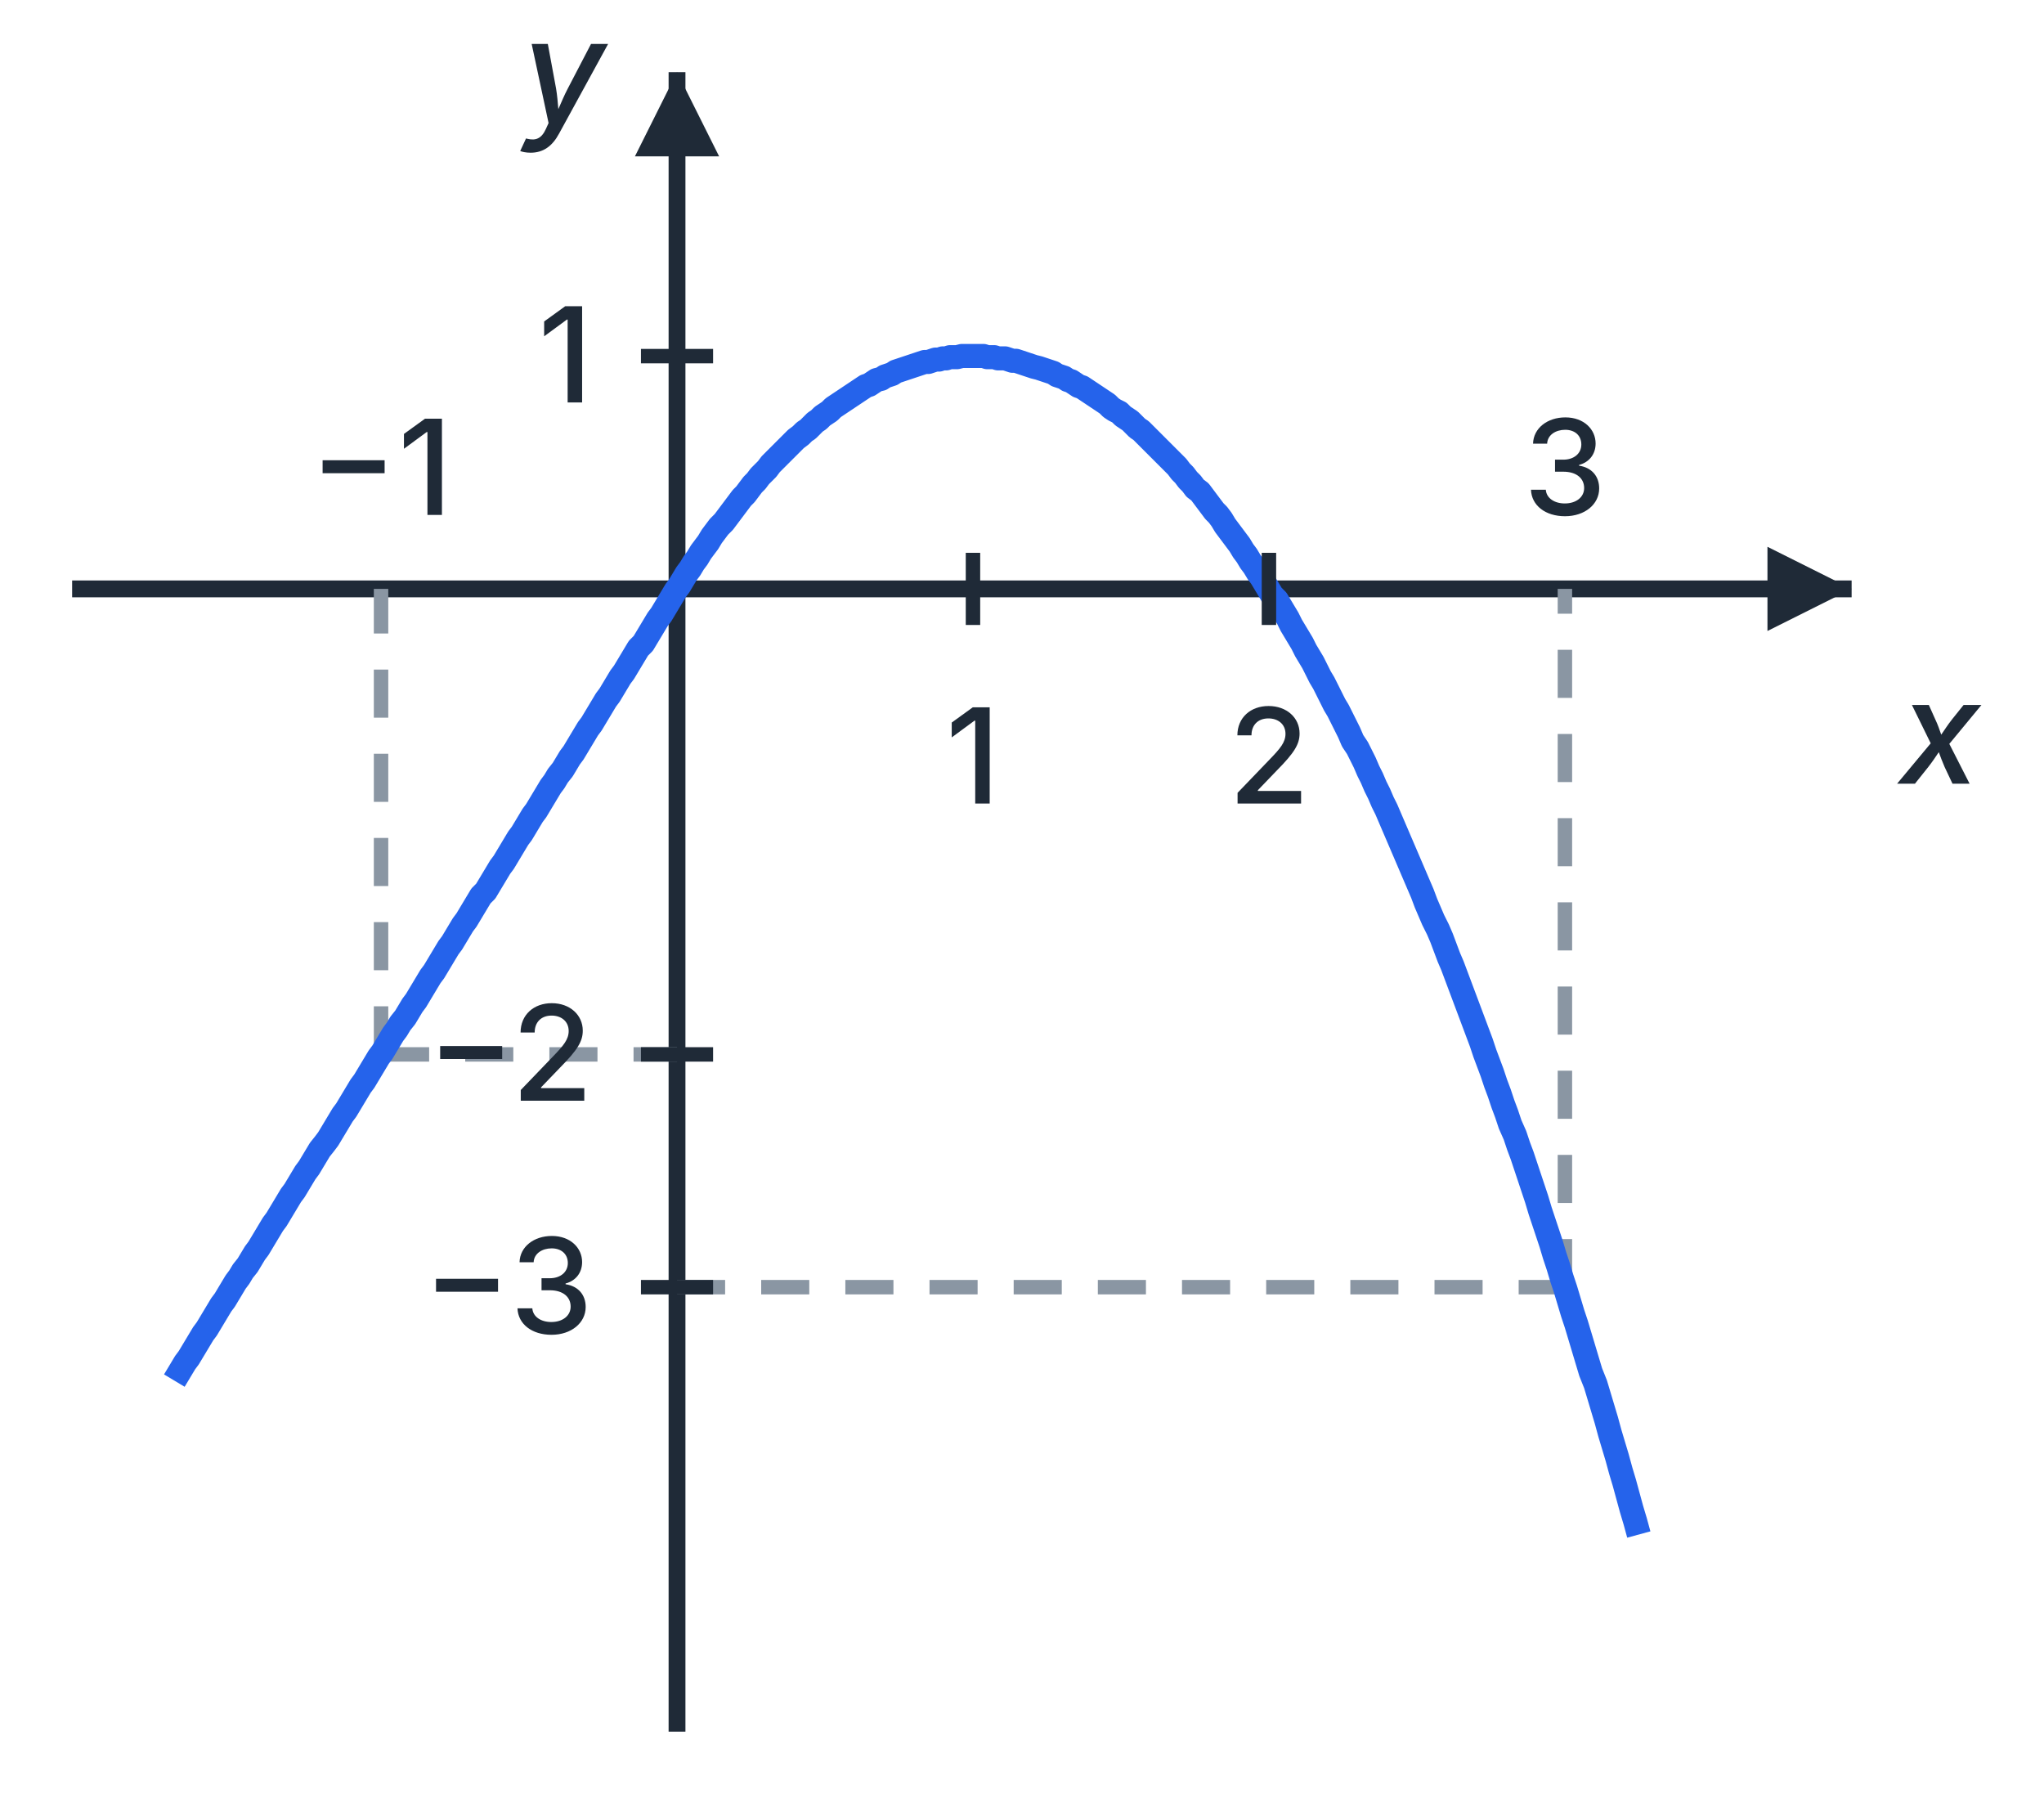
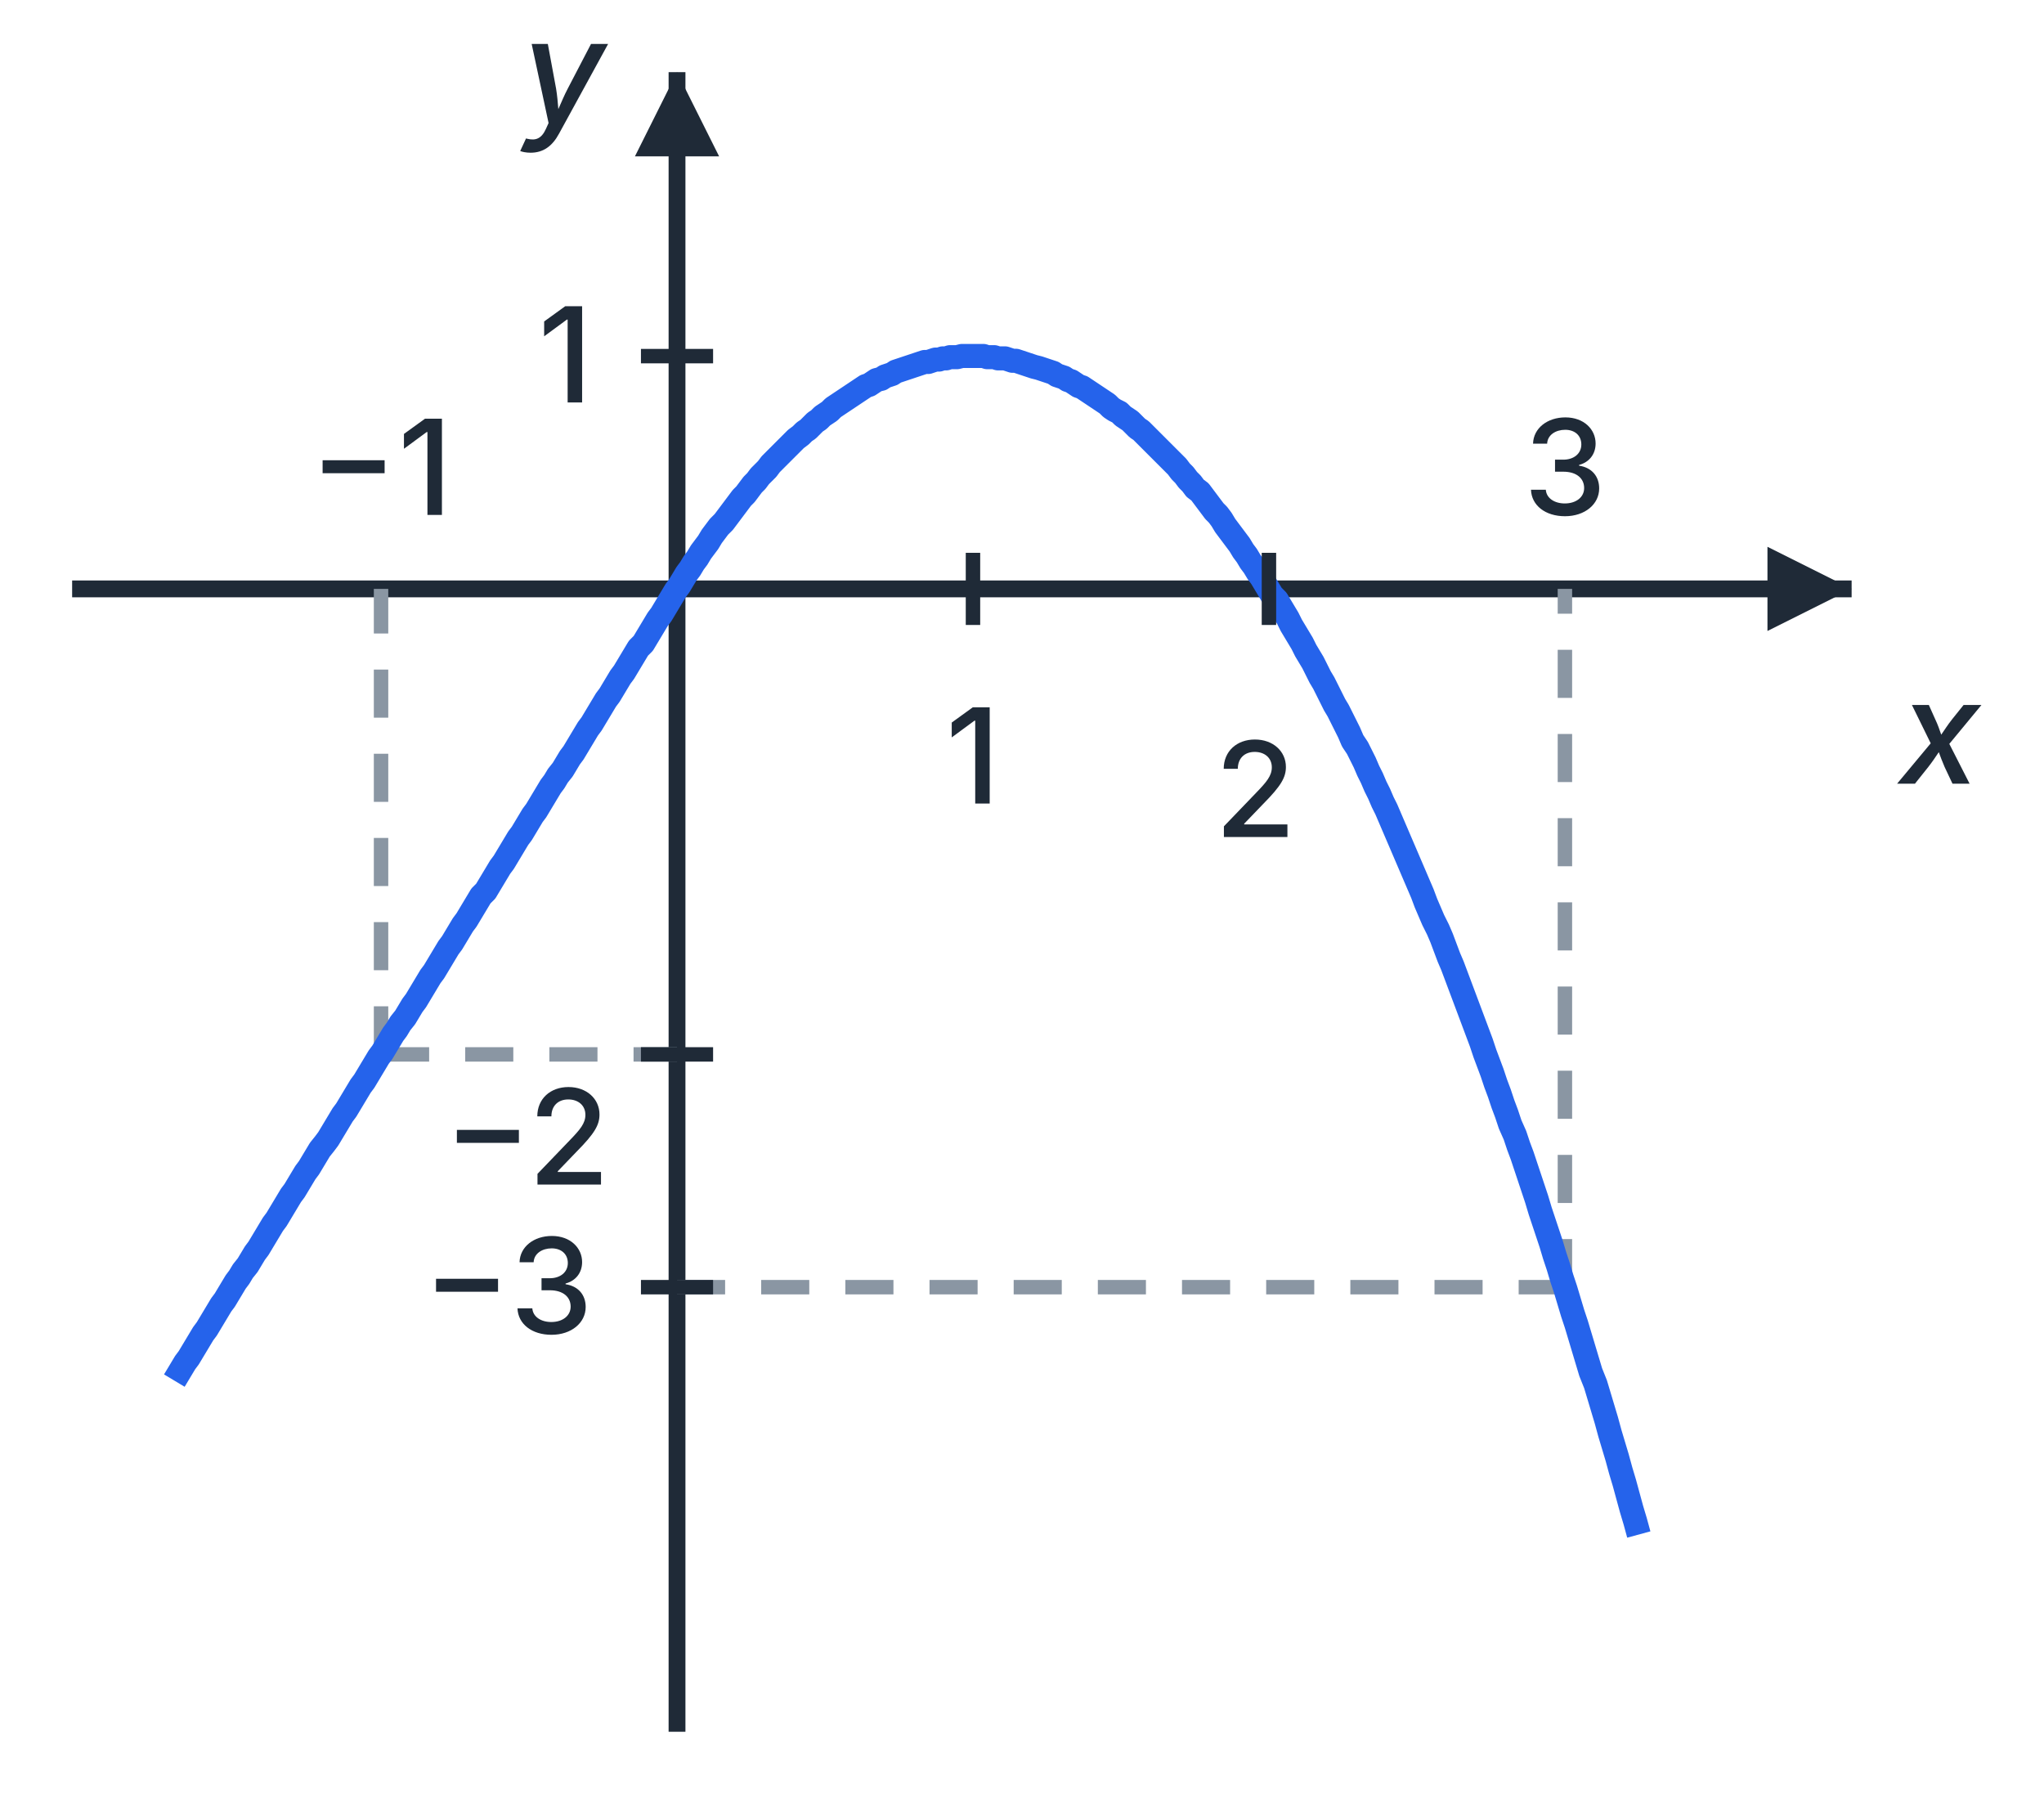
<svg xmlns="http://www.w3.org/2000/svg" viewBox="0 0 170 150" width="170" height="150" font-family="Inter, Arial, sans-serif">
  <line x1="6.0" y1="48.968" x2="154.0" y2="48.968" stroke="#1f2a37" stroke-width="1.4" />
  <path d="M154.0,48.968 l-7,-3.5 v7 z" fill="#1f2a37" />
  <line x1="56.308" y1="144.0" x2="56.308" y2="6.0" stroke="#1f2a37" stroke-width="1.4" />
  <path d="M56.308,6.0 l-3.5,7 h7 z" fill="#1f2a37" />
  <text x="158.0" y="65.168" text-anchor="start" font-size="12" fill="#1f2a37" font-weight="500" font-style="italic">x</text>
  <text x="50.308" y="10.2" text-anchor="end" font-size="12" fill="#1f2a37" font-weight="500" font-style="italic">y</text>
  <line x1="31.692" y1="87.677" x2="31.692" y2="48.968" stroke="#8a96a3" stroke-width="1.2" stroke-dasharray="4 3" />
  <line x1="31.692" y1="87.677" x2="56.308" y2="87.677" stroke="#8a96a3" stroke-width="1.2" stroke-dasharray="4 3" />
  <line x1="130.154" y1="107.032" x2="130.154" y2="48.968" stroke="#8a96a3" stroke-width="1.2" stroke-dasharray="4 3" />
  <line x1="56.308" y1="107.032" x2="130.154" y2="107.032" stroke="#8a96a3" stroke-width="1.2" stroke-dasharray="4 3" />
  <polyline points="14.5,114.8 14.8,114.3 15.1,113.8 15.4,113.3 15.7,112.9 16.0,112.4 16.3,111.9 16.6,111.4 16.9,110.9 17.2,110.5 17.5,110.0 17.8,109.5 18.1,109.0 18.4,108.5 18.7,108.1 19.0,107.6 19.3,107.1 19.6,106.6 19.9,106.2 20.2,105.7 20.6,105.2 20.9,104.7 21.2,104.2 21.5,103.8 21.8,103.3 22.1,102.8 22.4,102.3 22.7,101.8 23.0,101.4 23.3,100.9 23.6,100.4 23.9,99.9 24.2,99.4 24.5,99.0 24.8,98.5 25.1,98.0 25.4,97.5 25.7,97.1 26.0,96.6 26.3,96.1 26.6,95.6 27.0,95.1 27.3,94.7 27.6,94.2 27.9,93.7 28.2,93.2 28.5,92.7 28.8,92.3 29.1,91.8 29.4,91.3 29.7,90.8 30.0,90.3 30.3,89.9 30.6,89.4 30.9,88.9 31.2,88.4 31.5,87.9 31.8,87.5 32.1,87.0 32.4,86.5 32.7,86.0 33.0,85.6 33.3,85.1 33.7,84.6 34.0,84.1 34.3,83.6 34.6,83.2 34.9,82.7 35.2,82.2 35.5,81.7 35.8,81.2 36.1,80.8 36.4,80.3 36.7,79.8 37.0,79.3 37.3,78.8 37.6,78.4 37.9,77.9 38.2,77.4 38.5,76.9 38.8,76.5 39.1,76.0 39.4,75.5 39.7,75.0 40.0,74.5 40.4,74.1 40.7,73.6 41.0,73.1 41.3,72.6 41.6,72.1 41.9,71.7 42.2,71.2 42.5,70.7 42.8,70.2 43.1,69.7 43.4,69.3 43.7,68.8 44.0,68.3 44.3,67.8 44.6,67.4 44.9,66.9 45.2,66.4 45.5,65.9 45.8,65.4 46.1,65.0 46.4,64.5 46.8,64.0 47.1,63.5 47.4,63.0 47.7,62.6 48.0,62.1 48.3,61.6 48.6,61.1 48.9,60.6 49.2,60.2 49.5,59.7 49.8,59.2 50.1,58.7 50.4,58.2 50.7,57.8 51.0,57.3 51.3,56.8 51.6,56.3 51.9,55.9 52.2,55.4 52.5,54.9 52.8,54.4 53.1,53.9 53.5,53.5 53.8,53.0 54.1,52.5 54.4,52.0 54.7,51.5 55.0,51.1 55.3,50.6 55.6,50.1 55.9,49.6 56.2,49.1 56.5,48.7 56.8,48.2 57.1,47.7 57.4,47.3 57.7,46.8 58.0,46.4 58.3,45.9 58.6,45.5 58.9,45.1 59.2,44.6 59.5,44.2 59.8,43.8 60.2,43.4 60.5,43.0 60.8,42.6 61.1,42.2 61.4,41.8 61.7,41.4 62.0,41.1 62.3,40.7 62.6,40.3 62.9,40.0 63.2,39.6 63.5,39.3 63.8,39.0 64.1,38.6 64.4,38.3 64.7,38.0 65.0,37.7 65.3,37.4 65.6,37.1 65.9,36.8 66.2,36.5 66.6,36.2 66.9,35.9 67.2,35.7 67.5,35.4 67.8,35.1 68.1,34.9 68.4,34.6 68.7,34.4 69.0,34.2 69.3,33.9 69.6,33.7 69.9,33.5 70.2,33.3 70.5,33.1 70.8,32.9 71.1,32.7 71.4,32.5 71.7,32.3 72.0,32.1 72.3,32.0 72.6,31.8 72.9,31.6 73.3,31.5 73.6,31.3 73.9,31.2 74.2,31.1 74.5,30.9 74.8,30.8 75.1,30.7 75.4,30.6 75.7,30.5 76.0,30.4 76.3,30.3 76.6,30.2 76.9,30.1 77.2,30.1 77.5,30.0 77.8,29.9 78.1,29.9 78.4,29.8 78.7,29.8 79.0,29.7 79.3,29.7 79.6,29.7 80.0,29.6 80.3,29.6 80.6,29.6 80.9,29.6 81.2,29.6 81.5,29.6 81.8,29.6 82.1,29.7 82.4,29.7 82.7,29.7 83.0,29.8 83.3,29.8 83.6,29.8 83.9,29.9 84.2,30.0 84.5,30.0 84.8,30.1 85.1,30.2 85.4,30.3 85.7,30.4 86.0,30.5 86.4,30.6 86.7,30.7 87.0,30.8 87.3,30.9 87.6,31.0 87.9,31.2 88.2,31.3 88.5,31.4 88.8,31.6 89.1,31.7 89.4,31.9 89.7,32.1 90.0,32.2 90.3,32.4 90.6,32.6 90.9,32.8 91.2,33.0 91.5,33.2 91.8,33.4 92.1,33.6 92.4,33.9 92.7,34.1 93.1,34.3 93.4,34.6 93.7,34.8 94.0,35.0 94.3,35.3 94.6,35.6 94.9,35.8 95.2,36.1 95.5,36.4 95.8,36.7 96.1,37.0 96.4,37.3 96.7,37.6 97.0,37.9 97.3,38.2 97.6,38.5 97.9,38.8 98.2,39.2 98.5,39.5 98.8,39.9 99.1,40.2 99.4,40.6 99.8,40.9 100.1,41.3 100.4,41.7 100.7,42.1 101.0,42.5 101.3,42.8 101.6,43.2 101.9,43.7 102.2,44.1 102.5,44.5 102.8,44.9 103.1,45.3 103.4,45.8 103.7,46.2 104.0,46.7 104.3,47.1 104.6,47.6 104.9,48.0 105.2,48.5 105.5,49.0 105.8,49.5 106.2,49.9 106.5,50.4 106.8,50.9 107.1,51.4 107.4,52.0 107.7,52.5 108.0,53.0 108.3,53.5 108.6,54.1 108.9,54.6 109.2,55.1 109.5,55.7 109.8,56.3 110.1,56.8 110.4,57.4 110.7,58.0 111.0,58.6 111.3,59.1 111.6,59.7 111.9,60.3 112.2,60.9 112.5,61.6 112.9,62.2 113.2,62.8 113.5,63.4 113.8,64.1 114.1,64.7 114.4,65.4 114.7,66.0 115.0,66.7 115.3,67.3 115.6,68.0 115.9,68.7 116.2,69.4 116.5,70.1 116.8,70.8 117.1,71.5 117.4,72.2 117.7,72.9 118.0,73.6 118.3,74.3 118.6,75.1 118.9,75.8 119.2,76.5 119.6,77.3 119.9,78.0 120.2,78.8 120.5,79.6 120.8,80.3 121.1,81.1 121.4,81.9 121.7,82.7 122.0,83.5 122.3,84.3 122.6,85.1 122.9,85.9 123.2,86.7 123.5,87.6 123.8,88.4 124.1,89.2 124.4,90.1 124.7,90.9 125.0,91.8 125.3,92.6 125.6,93.5 126.0,94.4 126.3,95.3 126.6,96.1 126.9,97.0 127.2,97.9 127.5,98.8 127.8,99.7 128.1,100.7 128.4,101.6 128.7,102.5 129.0,103.4 129.3,104.4 129.6,105.3 129.9,106.3 130.2,107.2 130.5,108.2 130.8,109.2 131.1,110.1 131.4,111.1 131.7,112.1 132.0,113.1 132.3,114.1 132.7,115.1 133.0,116.1 133.3,117.1 133.6,118.1 133.9,119.2 134.2,120.2 134.5,121.2 134.8,122.3 135.1,123.3 135.4,124.4 135.7,125.5 136.0,126.5 136.3,127.6" fill="none" stroke="#2563eb" stroke-width="2" stroke-linejoin="round" />
  <line x1="80.923" y1="45.968" x2="80.923" y2="51.968" stroke="#1f2a37" stroke-width="1.2" />
  <text x="80.923" y="66.818" text-anchor="middle" font-size="11" fill="#1f2a37" font-weight="500">1</text>
  <line x1="105.538" y1="45.968" x2="105.538" y2="51.968" stroke="#1f2a37" stroke-width="1.2" />
-   <text x="105.538" y="66.818" text-anchor="middle" font-size="11" fill="#1f2a37" font-weight="500">2</text>
  <line x1="53.308" y1="29.613" x2="59.308" y2="29.613" stroke="#1f2a37" stroke-width="1.2" />
+   <line x1="53.308" y1="87.677" x2="59.308" y2="87.677" stroke="#1f2a37" stroke-width="1.2" />
+   <line x1="53.308" y1="107.032" x2="59.308" y2="107.032" stroke="#1f2a37" stroke-width="1.2" />
+   <text x="104.4" y="69.6" text-anchor="middle" font-size="11" fill="#1f2a37" font-weight="500">2</text>
  <text x="49.308" y="33.463" text-anchor="end" font-size="11" fill="#1f2a37" font-weight="500">1</text>
-   <line x1="53.308" y1="87.677" x2="59.308" y2="87.677" stroke="#1f2a37" stroke-width="1.2" />
-   <text x="49.308" y="91.527" text-anchor="end" font-size="11" fill="#1f2a37" font-weight="500">−2</text>
-   <line x1="53.308" y1="107.032" x2="59.308" y2="107.032" stroke="#1f2a37" stroke-width="1.2" />
+   <text x="50.7" y="98.5" text-anchor="end" font-size="11" fill="#1f2a37" font-weight="500">−2</text>
  <text x="49.308" y="110.882" text-anchor="end" font-size="11" fill="#1f2a37" font-weight="500">−3</text>
  <text x="31.692" y="42.818" text-anchor="middle" font-size="11" fill="#1f2a37" font-weight="500">−1</text>
  <text x="130.154" y="42.818" text-anchor="middle" font-size="11" fill="#1f2a37" font-weight="500">3</text>
</svg>
